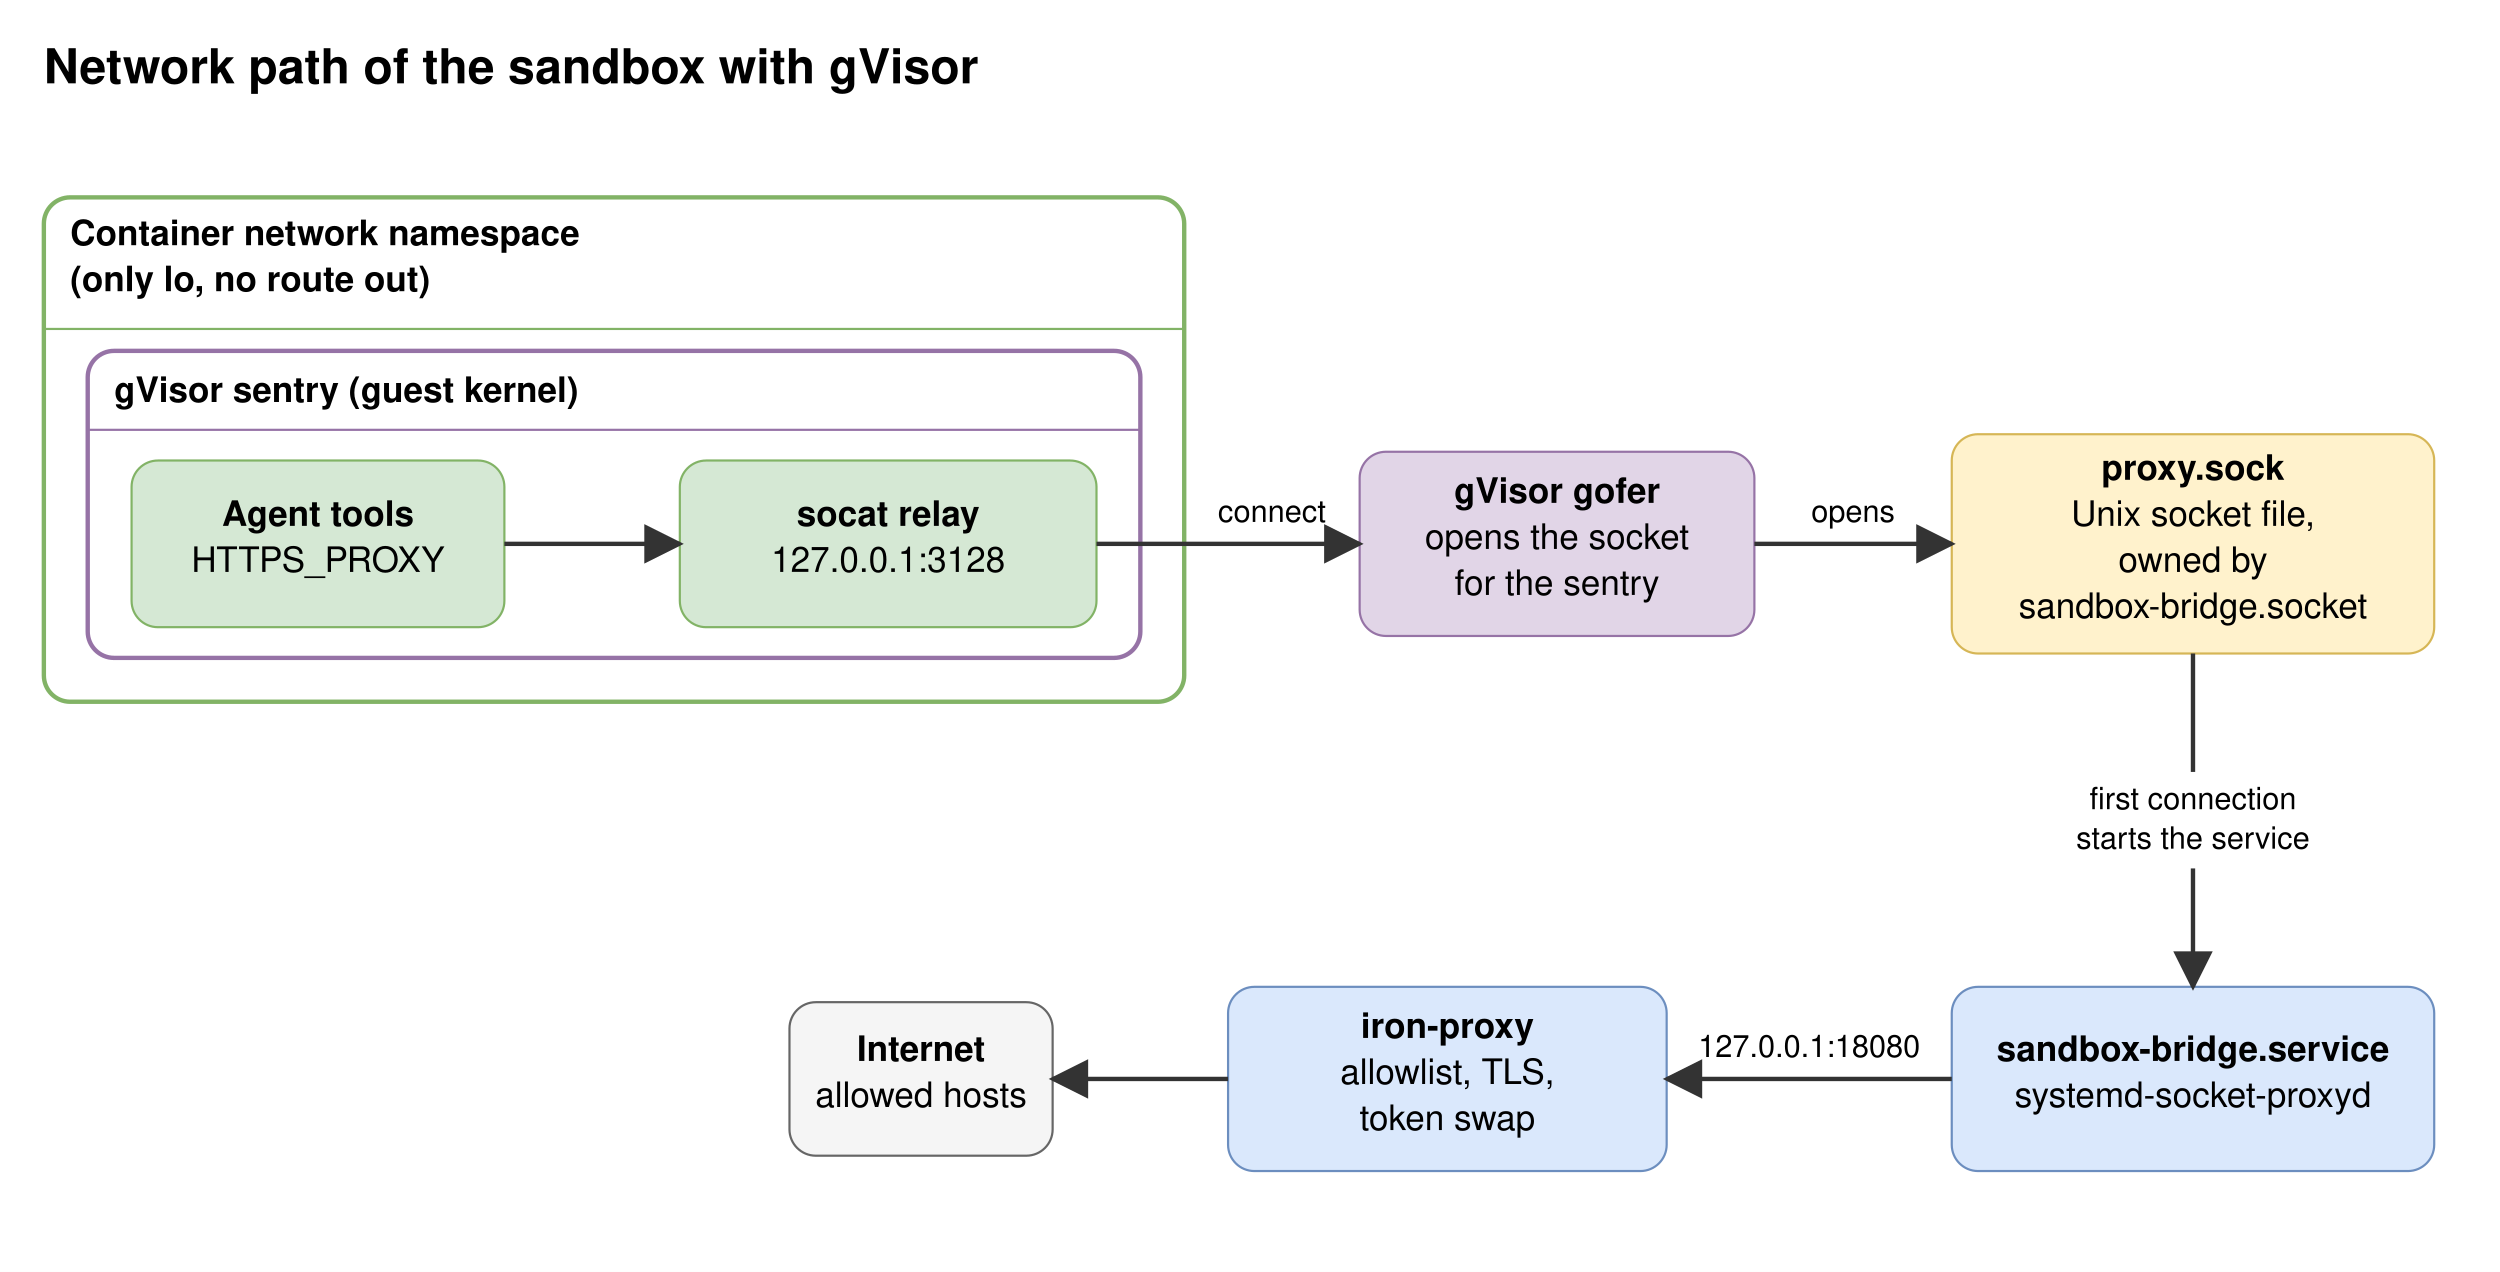
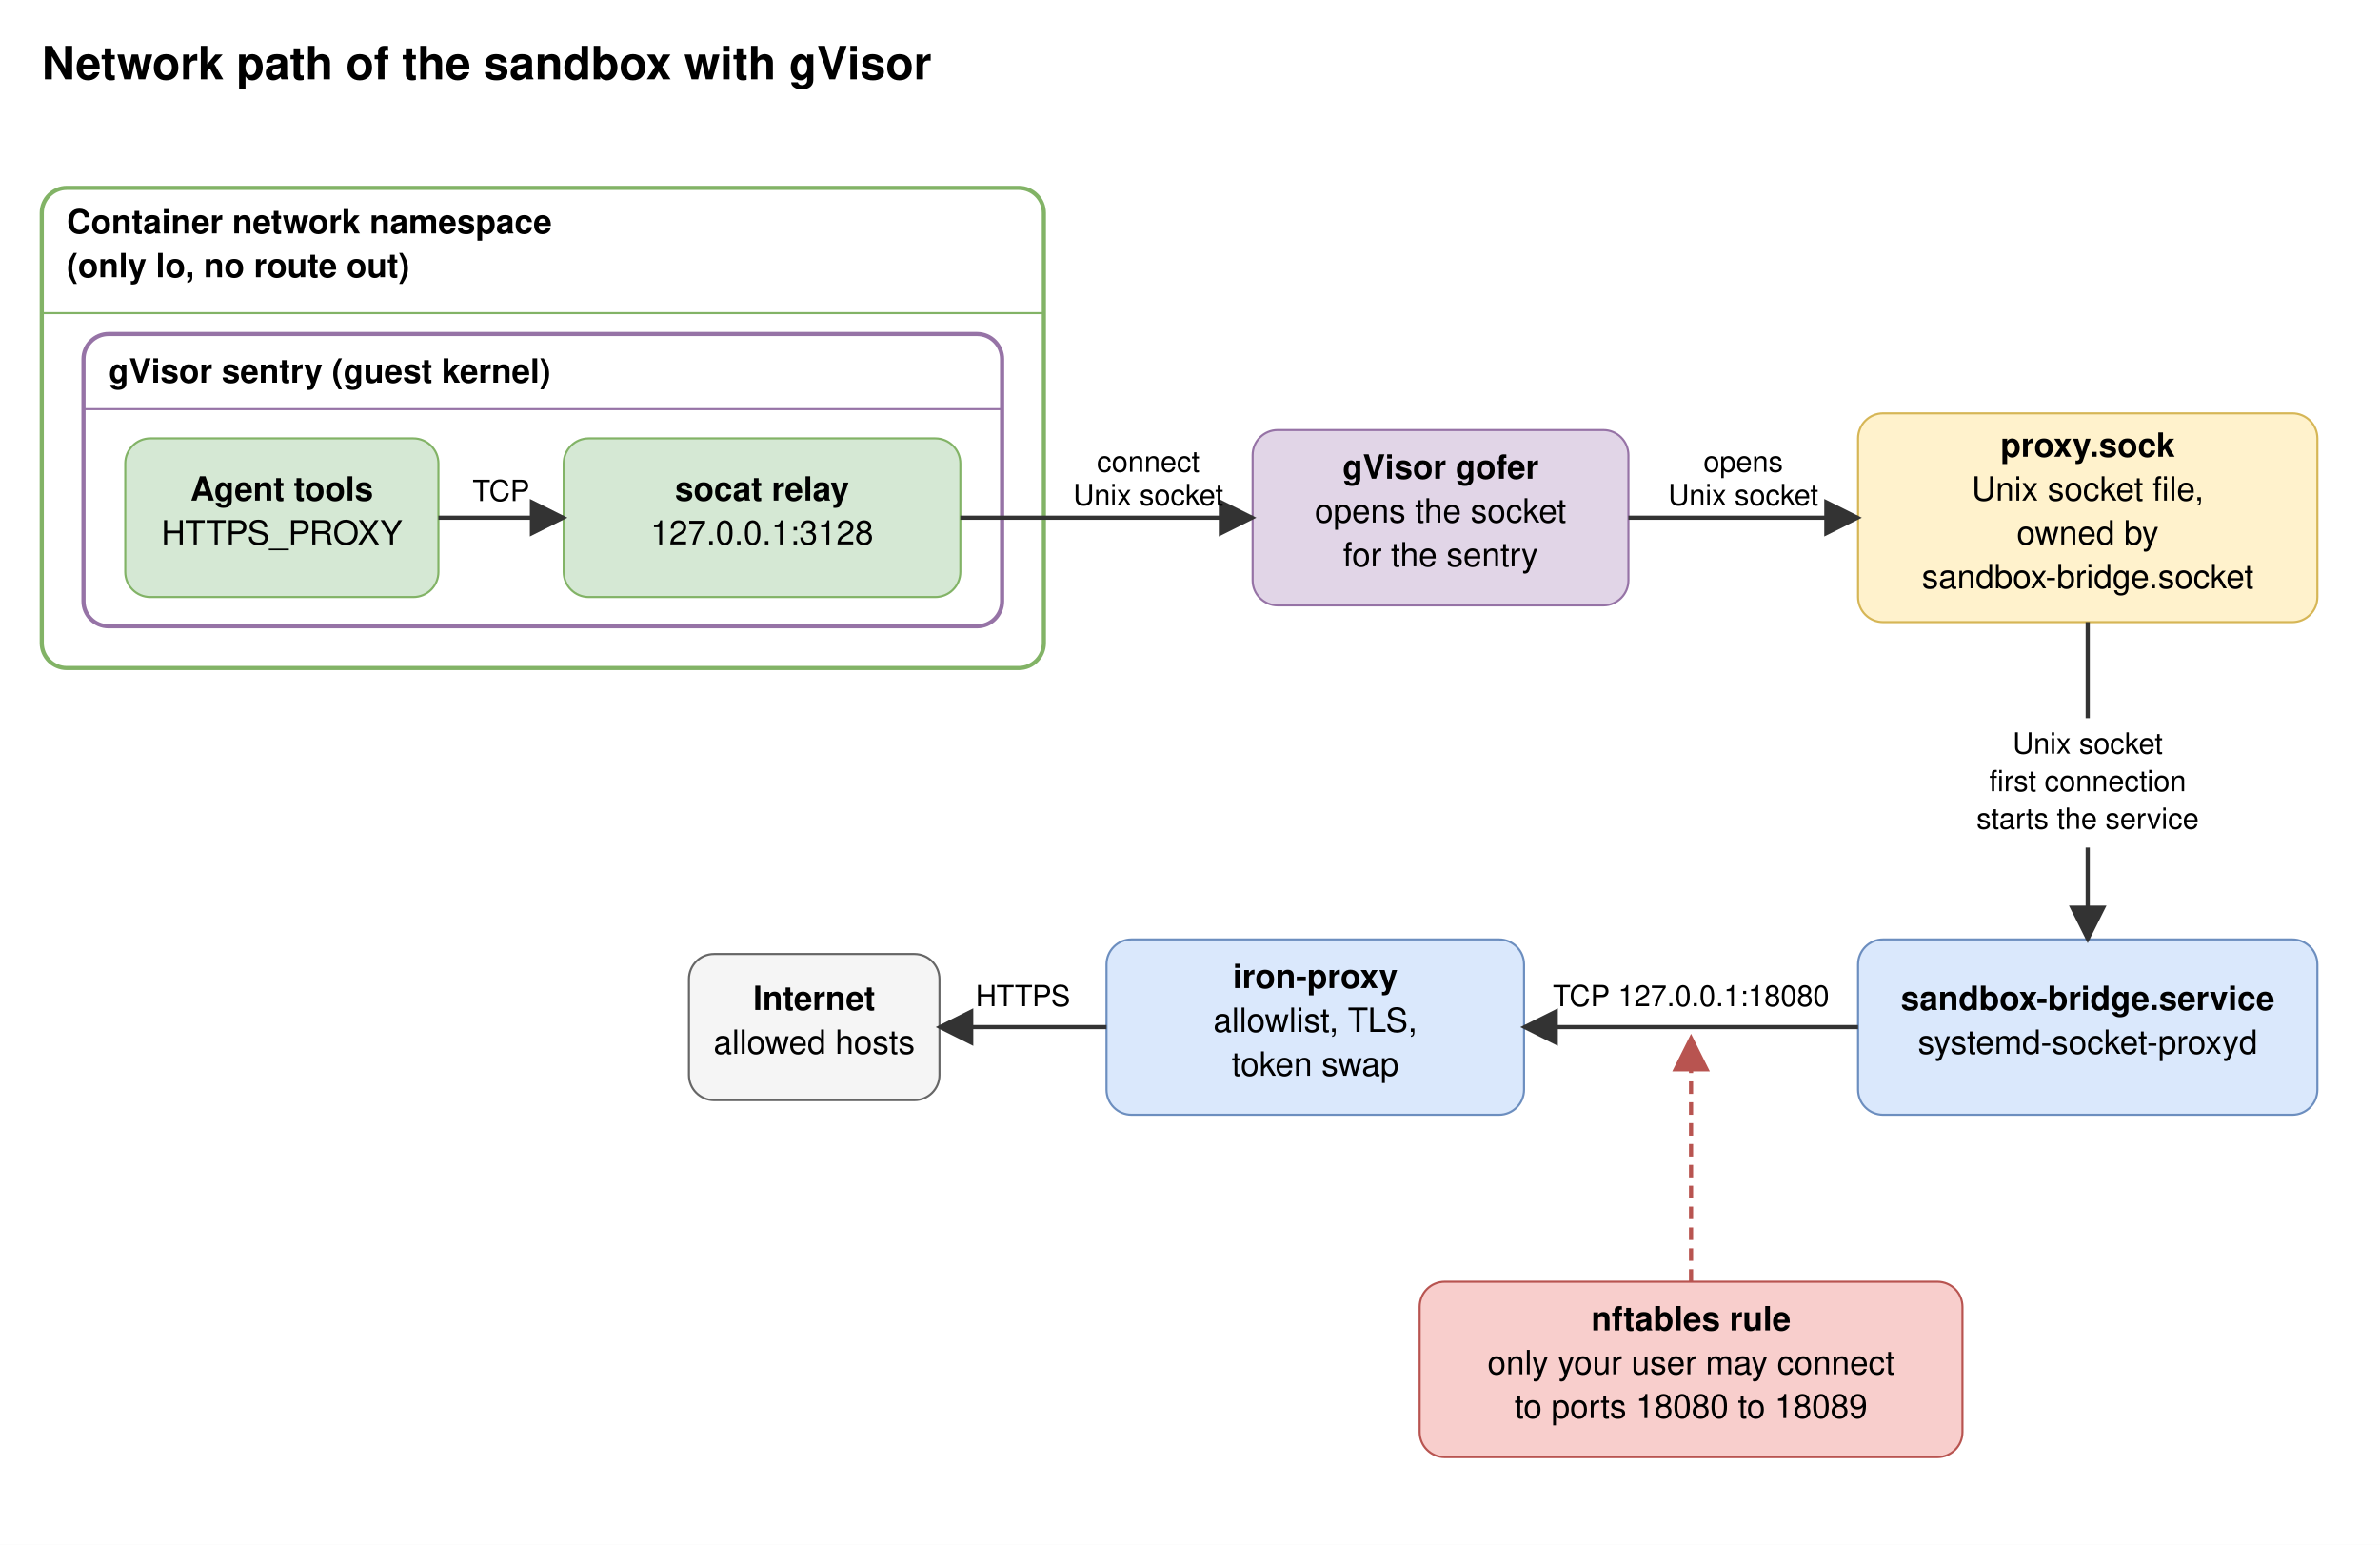
- <svg xmlns="http://www.w3.org/2000/svg" version="1.1" width="1140" height="580" viewBox="0 0 1140 580" font-family="Helvetica, Arial, sans-serif">
+ <svg xmlns="http://www.w3.org/2000/svg" version="1.1" width="1140" height="740" viewBox="0 0 1140 740" font-family="Helvetica, Arial, sans-serif">
  <defs>
    <marker id="a" viewBox="0 0 10 10" refX="9" refY="5" markerWidth="9" markerHeight="9" orient="auto">
      <path d="M0,0 L10,5 L0,10 z" fill="#333333" />
    </marker>
+     <marker id="r" viewBox="0 0 10 10" refX="9" refY="5" markerWidth="9" markerHeight="9" orient="auto">
+       <path d="M0,0 L10,5 L0,10 z" fill="#b85450" />
+     </marker>
  </defs>
-   <rect x="0" y="0" width="1140" height="580" fill="#ffffff" />
+   <rect x="0" y="0" width="1140" height="740" fill="#ffffff" />
  <text x="20" y="38" font-size="22" font-weight="bold" fill="#000000">Network path of the sandbox with gVisor</text>
-   <rect x="20" y="90" width="520" height="230" rx="12" fill="#ffffff" stroke="#82b366" stroke-width="2" />
-   <line x1="20" y1="150" x2="540" y2="150" stroke="#82b366" stroke-width="1" />
+   <rect x="20" y="90" width="480" height="230" rx="12" fill="#ffffff" stroke="#82b366" stroke-width="2" />
+   <line x1="20" y1="150" x2="500" y2="150" stroke="#82b366" stroke-width="1" />
  <g font-size="16" text-anchor="start" fill="#000000" font-weight="bold">
    <text x="32" y="111.8">Container network namespace</text>
    <text x="32" y="132.8">(only lo, no route out)</text>
  </g>
-   <rect x="40" y="160" width="480" height="140" rx="12" fill="#ffffff" stroke="#9673a6" stroke-width="2" />
-   <line x1="40" y1="196" x2="520" y2="196" stroke="#9673a6" stroke-width="1" />
+   <rect x="40" y="160" width="440" height="140" rx="12" fill="#ffffff" stroke="#9673a6" stroke-width="2" />
+   <line x1="40" y1="196" x2="480" y2="196" stroke="#9673a6" stroke-width="1" />
  <g font-size="16" text-anchor="start" fill="#000000" font-weight="bold">
    <text x="52" y="183.3">gVisor sentry (guest kernel)</text>
  </g>
-   <rect x="60" y="210" width="170" height="76" rx="12" fill="#d5e8d4" stroke="#82b366" stroke-width="1" />
+   <rect x="60" y="210" width="150" height="76" rx="12" fill="#d5e8d4" stroke="#82b366" stroke-width="1" />
  <g font-size="16" text-anchor="middle" fill="#000000">
-     <text x="145.0" y="239.8" font-weight="bold">Agent tools</text>
-     <text x="145.0" y="260.8">HTTPS_PROXY</text>
+     <text x="135.0" y="239.8" font-weight="bold">Agent tools</text>
+     <text x="135.0" y="260.8">HTTPS_PROXY</text>
  </g>
-   <rect x="310" y="210" width="190" height="76" rx="12" fill="#d5e8d4" stroke="#82b366" stroke-width="1" />
+   <rect x="270" y="210" width="190" height="76" rx="12" fill="#d5e8d4" stroke="#82b366" stroke-width="1" />
  <g font-size="16" text-anchor="middle" fill="#000000">
-     <text x="405.0" y="239.8" font-weight="bold">socat relay</text>
-     <text x="405.0" y="260.8">127.0.0.1:3128</text>
+     <text x="365.0" y="239.8" font-weight="bold">socat relay</text>
+     <text x="365.0" y="260.8">127.0.0.1:3128</text>
  </g>
-   <rect x="620" y="206" width="180" height="84" rx="12" fill="#e1d5e7" stroke="#9673a6" stroke-width="1" />
+   <rect x="600" y="206" width="180" height="84" rx="12" fill="#e1d5e7" stroke="#9673a6" stroke-width="1" />
  <g font-size="16" text-anchor="middle" fill="#000000">
-     <text x="710.0" y="229.3" font-weight="bold">gVisor gofer</text>
-     <text x="710.0" y="250.3">opens the socket</text>
-     <text x="710.0" y="271.3">for the sentry</text>
+     <text x="690.0" y="229.3" font-weight="bold">gVisor gofer</text>
+     <text x="690.0" y="250.3">opens the socket</text>
+     <text x="690.0" y="271.3">for the sentry</text>
  </g>
  <rect x="890" y="198" width="220" height="100" rx="12" fill="#fff2cc" stroke="#d6b656" stroke-width="1" />
  <g font-size="16" text-anchor="middle" fill="#000000">
    <text x="1000.0" y="218.8" font-weight="bold">proxy.sock</text>
    <text x="1000.0" y="239.8">Unix socket file,</text>
    <text x="1000.0" y="260.8">owned by</text>
    <text x="1000.0" y="281.8">sandbox-bridge.socket</text>
  </g>
  <rect x="890" y="450" width="220" height="84" rx="12" fill="#dae8fc" stroke="#6c8ebf" stroke-width="1" />
  <g font-size="16" text-anchor="middle" fill="#000000">
    <text x="1000.0" y="483.8" font-weight="bold">sandbox-bridge.service</text>
    <text x="1000.0" y="504.8">systemd-socket-proxyd</text>
  </g>
-   <rect x="560" y="450" width="200" height="84" rx="12" fill="#dae8fc" stroke="#6c8ebf" stroke-width="1" />
+   <rect x="530" y="450" width="200" height="84" rx="12" fill="#dae8fc" stroke="#6c8ebf" stroke-width="1" />
  <g font-size="16" text-anchor="middle" fill="#000000">
-     <text x="660.0" y="473.3" font-weight="bold">iron-proxy</text>
-     <text x="660.0" y="494.3">allowlist, TLS,</text>
-     <text x="660.0" y="515.3">token swap</text>
+     <text x="630.0" y="473.3" font-weight="bold">iron-proxy</text>
+     <text x="630.0" y="494.3">allowlist, TLS,</text>
+     <text x="630.0" y="515.3">token swap</text>
  </g>
-   <rect x="360" y="457" width="120" height="70" rx="12" fill="#f5f5f5" stroke="#666666" stroke-width="1" />
+   <rect x="330" y="457" width="120" height="70" rx="12" fill="#f5f5f5" stroke="#666666" stroke-width="1" />
  <g font-size="16" text-anchor="middle" fill="#000000">
-     <text x="420.0" y="483.8" font-weight="bold">Internet</text>
-     <text x="420.0" y="504.8">allowed hosts</text>
+     <text x="390.0" y="483.8" font-weight="bold">Internet</text>
+     <text x="390.0" y="504.8">allowed hosts</text>
  </g>
-   <path d="M230,248 L310,248" fill="none" stroke="#333333" stroke-width="2" marker-end="url(#a)" />
-   <path d="M500,248 L620,248" fill="none" stroke="#333333" stroke-width="2" marker-end="url(#a)" />
-   <path d="M800,248 L890,248" fill="none" stroke="#333333" stroke-width="2" marker-end="url(#a)" />
+   <rect x="680" y="614" width="260" height="84" rx="12" fill="#f8cecc" stroke="#b85450" stroke-width="1" />
+   <g font-size="16" text-anchor="middle" fill="#000000">
+     <text x="810.0" y="637.3" font-weight="bold">nftables rule</text>
+     <text x="810.0" y="658.3">only your user may connect</text>
+     <text x="810.0" y="679.3">to ports 18080 to 18089</text>
+   </g>
+   <path d="M210,248 L270,248" fill="none" stroke="#333333" stroke-width="2" marker-end="url(#a)" />
+   <path d="M460,248 L600,248" fill="none" stroke="#333333" stroke-width="2" marker-end="url(#a)" />
+   <path d="M780,248 L890,248" fill="none" stroke="#333333" stroke-width="2" marker-end="url(#a)" />
  <path d="M1000,298 L1000,450" fill="none" stroke="#333333" stroke-width="2" marker-end="url(#a)" />
-   <path d="M890,492 L760,492" fill="none" stroke="#333333" stroke-width="2" marker-end="url(#a)" />
-   <path d="M560,492 L480,492" fill="none" stroke="#333333" stroke-width="2" marker-end="url(#a)" />
-   <text x="580.0" y="238.0" font-size="14" text-anchor="middle" fill="#000000">connect</text>
-   <text x="845.0" y="238.0" font-size="14" text-anchor="middle" fill="#000000">opens</text>
-   <text x="825.0" y="482.0" font-size="14" text-anchor="middle" fill="#000000">127.0.0.1:18080</text>
-   <rect x="930.0" y="352.0" width="140.0" height="44.0" fill="#ffffff" />
+   <path d="M890,492 L730,492" fill="none" stroke="#333333" stroke-width="2" marker-end="url(#a)" />
+   <path d="M530,492 L450,492" fill="none" stroke="#333333" stroke-width="2" marker-end="url(#a)" />
+   <path d="M810,614 L810,497" fill="none" stroke="#b85450" stroke-width="2" stroke-dasharray="6,4" marker-end="url(#r)" />
+   <text x="240.0" y="240.0" font-size="14" text-anchor="middle" fill="#000000">TCP</text>
  <g font-size="14" text-anchor="middle" fill="#000000">
-     <text x="1000.0" y="369.0">first connection</text>
-     <text x="1000.0" y="387.0">starts the service</text>
+     <text x="550.0" y="226.0">connect</text>
+     <text x="550.0" y="242.0">Unix socket</text>
+   </g>
+   <g font-size="14" text-anchor="middle" fill="#000000">
+     <text x="835.0" y="226.0">opens</text>
+     <text x="835.0" y="242.0">Unix socket</text>
+   </g>
+   <text x="810.0" y="482.0" font-size="14" text-anchor="middle" fill="#000000">TCP 127.0.0.1:18080</text>
+   <text x="490.0" y="482.0" font-size="14" text-anchor="middle" fill="#000000">HTTPS</text>
+   <rect x="930.0" y="344.0" width="140.0" height="62.0" fill="#ffffff" />
+   <g font-size="14" text-anchor="middle" fill="#000000">
+     <text x="1000.0" y="361.0">Unix socket</text>
+     <text x="1000.0" y="379.0">first connection</text>
+     <text x="1000.0" y="397.0">starts the service</text>
  </g>
</svg>
